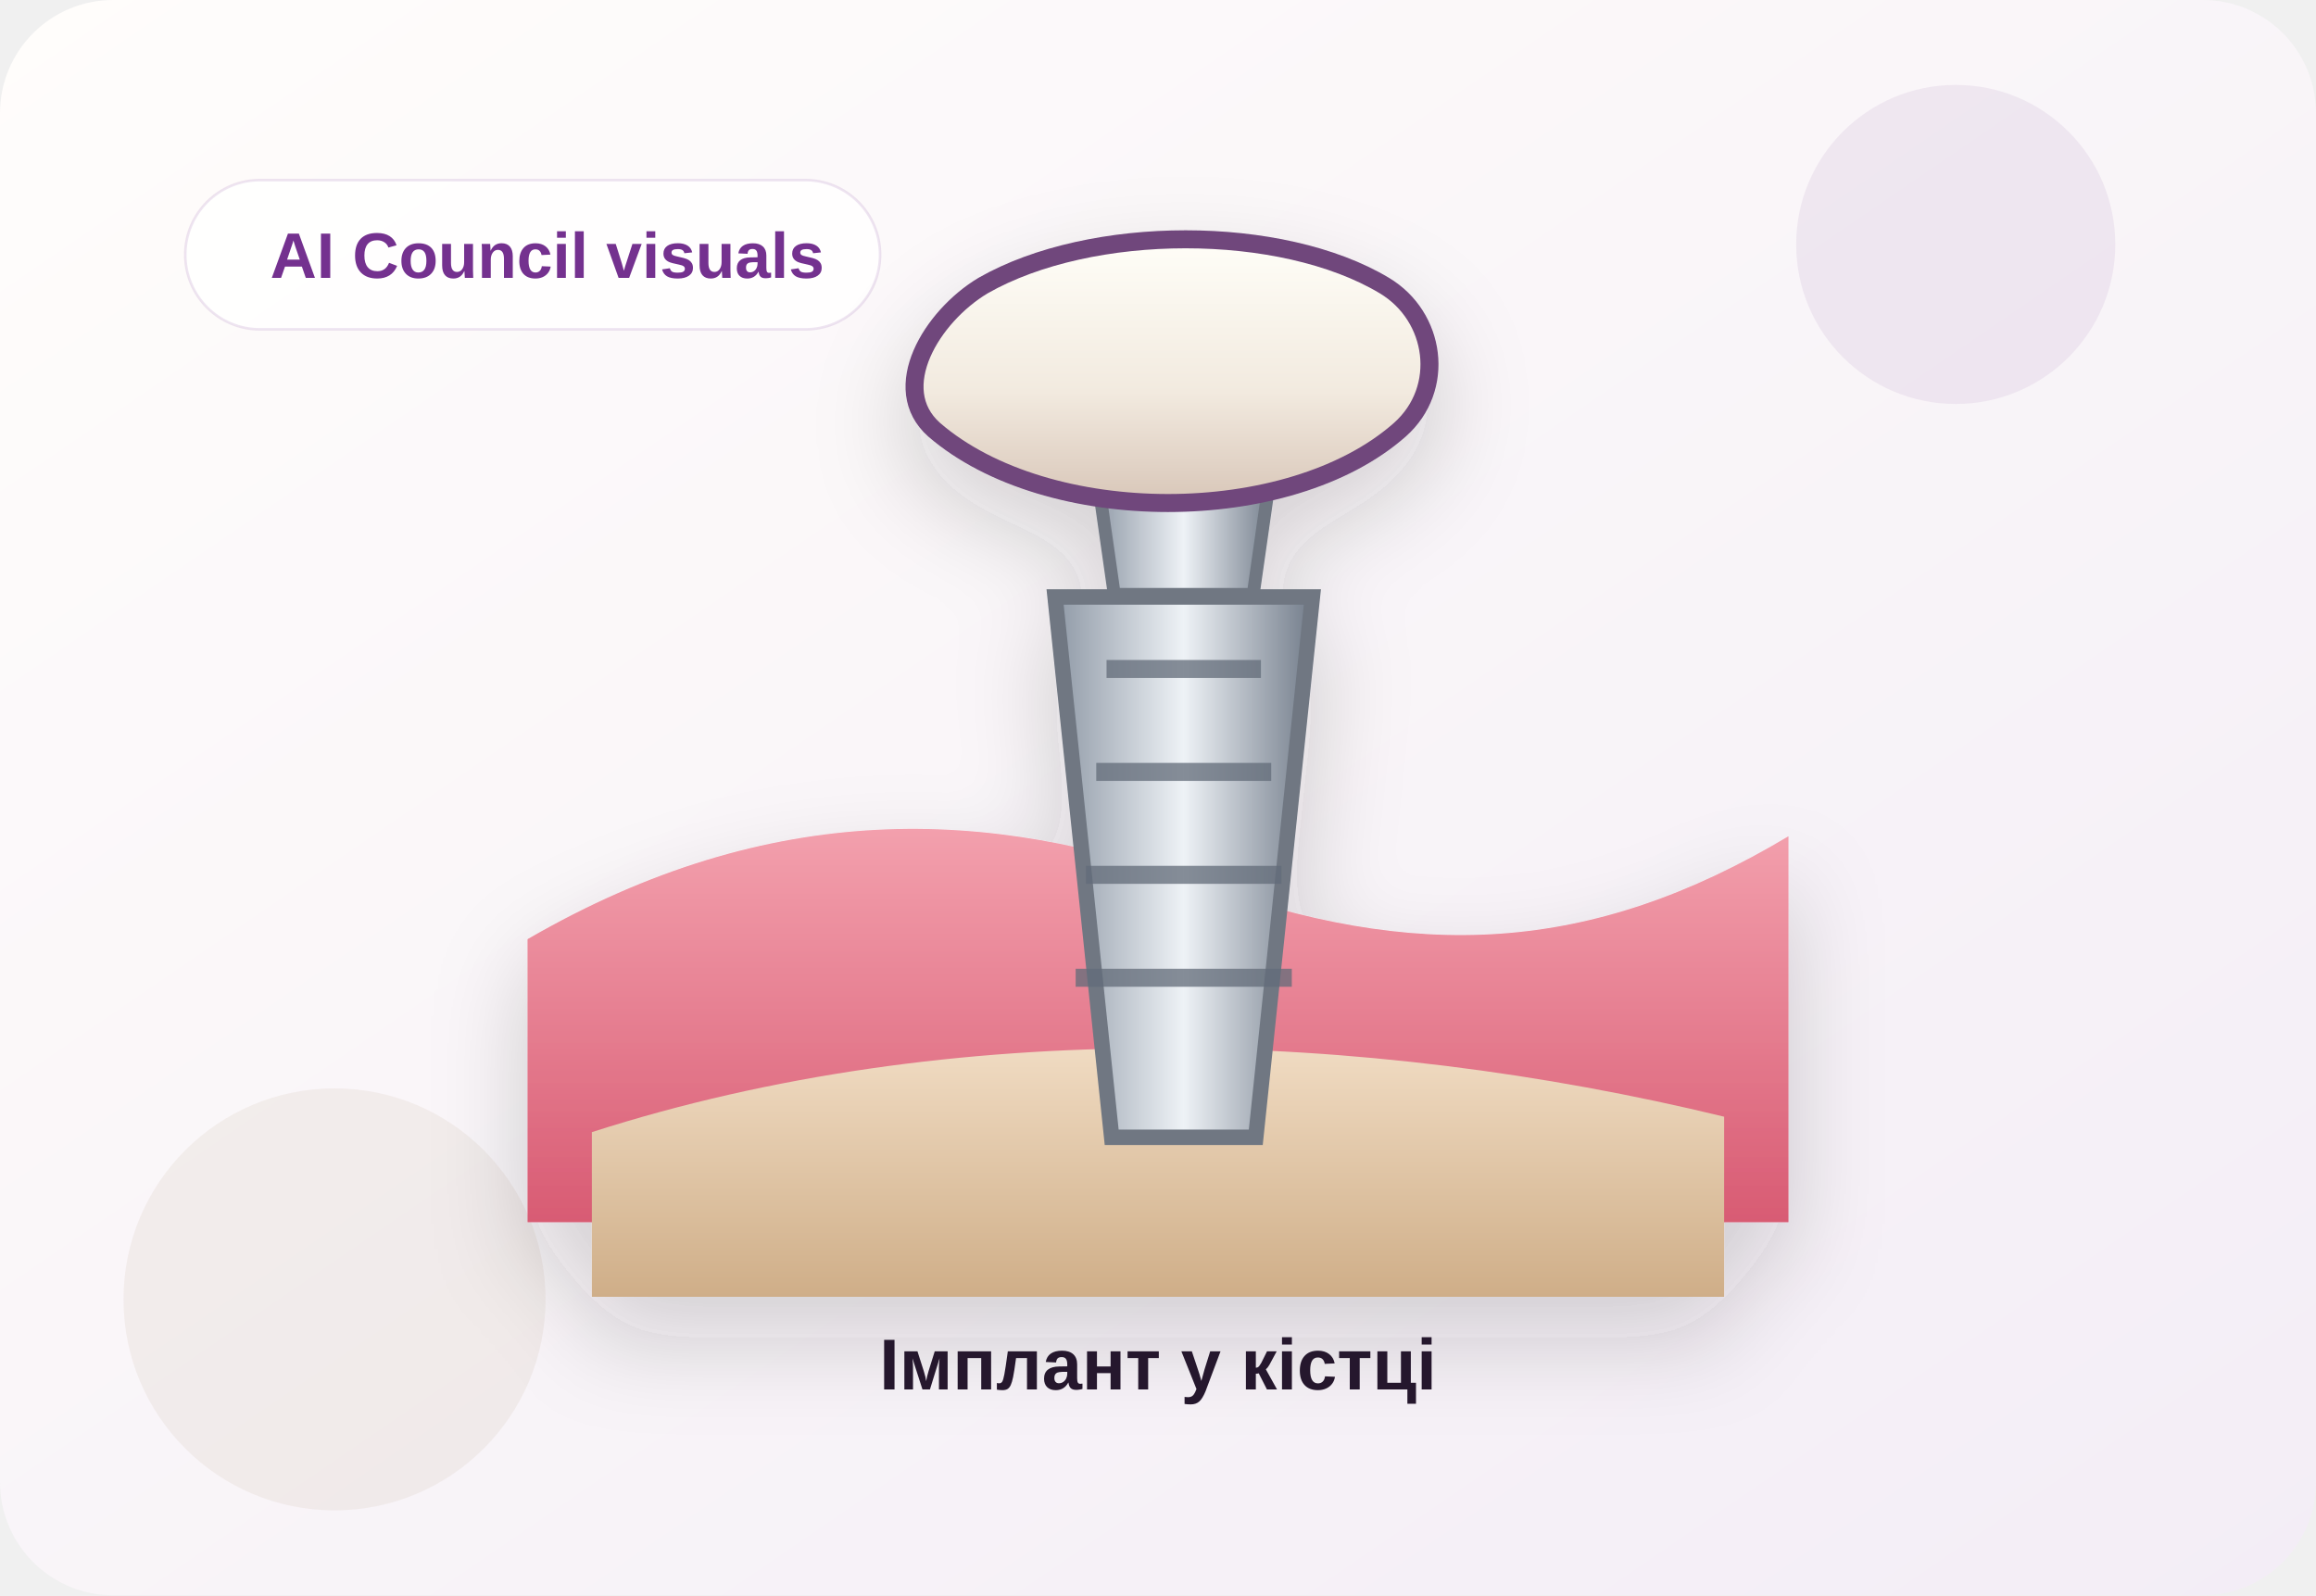
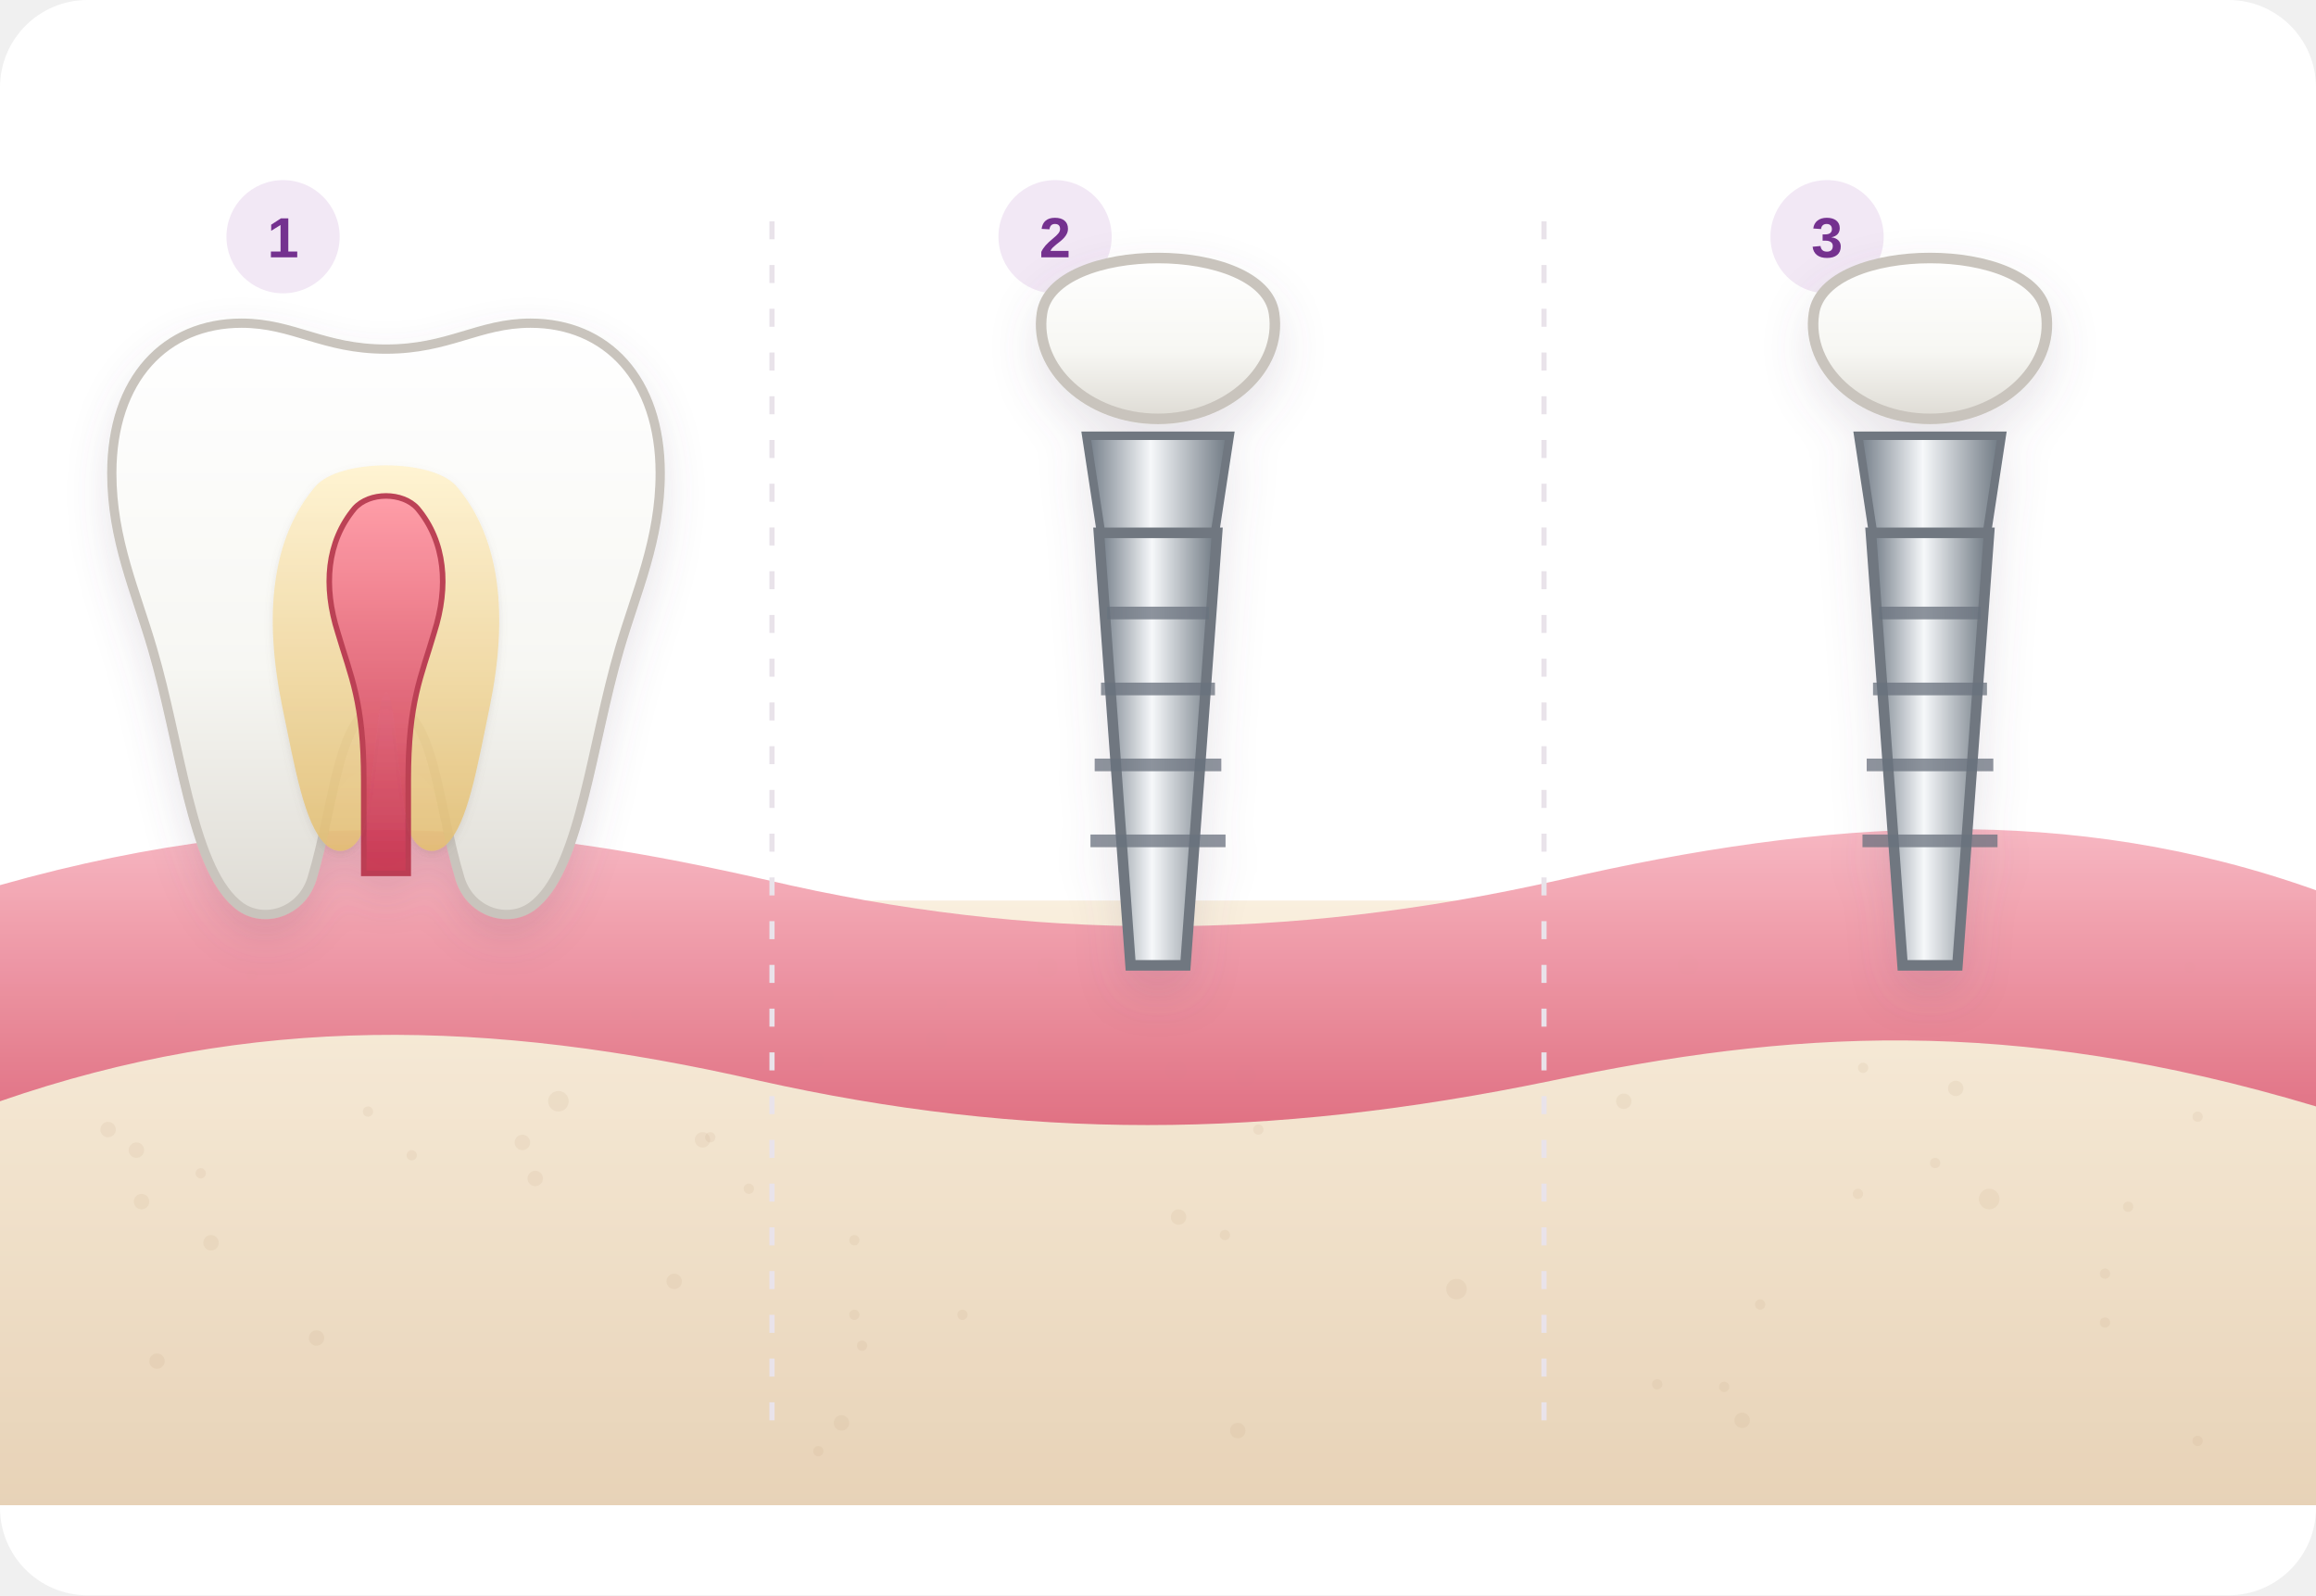
<svg xmlns="http://www.w3.org/2000/svg" viewBox="0 0 900 620" role="img" aria-label="Імплант у кістці">
  <defs>
-     <linearGradient id="bg" x1="0" y1="0" x2="1" y2="1">
-       <stop offset="0" stop-color="#fffdfb" />
-       <stop offset="1" stop-color="#f3edf6" />
-     </linearGradient>
    <linearGradient id="enamel" x1="0" y1="0" x2="0" y2="1">
-       <stop offset="0" stop-color="#fffef8" />
-       <stop offset="0.58" stop-color="#f2eadf" />
-       <stop offset="1" stop-color="#d8c6b8" />
+       <stop offset="0" stop-color="#ffffff" />
+       <stop offset="0.58" stop-color="#f7f7f3" />
+       <stop offset="1" stop-color="#dedbd4" />
    </linearGradient>
    <linearGradient id="dentin" x1="0" y1="0" x2="0" y2="1">
-       <stop offset="0" stop-color="#f9d98b" />
-       <stop offset="1" stop-color="#d7a94e" />
+       <stop offset="0" stop-color="#fff2ce" />
+       <stop offset="1" stop-color="#e2be72" />
    </linearGradient>
    <linearGradient id="pulp" x1="0" y1="0" x2="0" y2="1">
-       <stop offset="0" stop-color="#ee6b7a" />
-       <stop offset="1" stop-color="#a82f48" />
+       <stop offset="0" stop-color="#ff9aa7" />
+       <stop offset="1" stop-color="#c73650" />
    </linearGradient>
    <linearGradient id="gum" x1="0" y1="0" x2="0" y2="1">
-       <stop offset="0" stop-color="#f3a0ad" />
-       <stop offset="1" stop-color="#d85b73" />
+       <stop offset="0" stop-color="#f7b4bf" />
+       <stop offset="1" stop-color="#df6c80" />
    </linearGradient>
    <linearGradient id="bone" x1="0" y1="0" x2="0" y2="1">
-       <stop offset="0" stop-color="#f0dbc2" />
-       <stop offset="1" stop-color="#cfae88" />
+       <stop offset="0" stop-color="#f7e9d1" />
+       <stop offset="1" stop-color="#dec19b" />
    </linearGradient>
    <linearGradient id="metal" x1="0" y1="0" x2="1" y2="0">
-       <stop offset="0" stop-color="#8f99a6" />
-       <stop offset="0.5" stop-color="#eef2f6" />
-       <stop offset="1" stop-color="#737d8b" />
+       <stop offset="0" stop-color="#717b86" />
+       <stop offset="0.45" stop-color="#f6f8fa" />
+       <stop offset="1" stop-color="#6d7781" />
    </linearGradient>
-     <filter id="shadow" x="-20%" y="-20%" width="140%" height="140%">
-       <feDropShadow dx="0" dy="16" stdDeviation="18" flood-color="#2c2034" flood-opacity=".18" />
+     <filter id="softShadow" x="-25%" y="-25%" width="150%" height="150%">
+       <feDropShadow dx="0" dy="10" stdDeviation="11" flood-color="#6e5875" flood-opacity=".16" />
+     </filter>
+     <filter id="inner">
+       <feDropShadow dx="0" dy="2" stdDeviation="2" flood-color="#8b7a73" flood-opacity=".20" />
    </filter>
  </defs>
-   <rect width="900" height="620" rx="44" fill="url(#bg)" />
-   <circle cx="760" cy="95" r="62" fill="#74318f" opacity=".08" />
-   <circle cx="130" cy="505" r="82" fill="#8b5a2b" opacity=".07" />
-   <rect x="72" y="70" width="270" height="58" rx="29" fill="#fff" opacity=".88" stroke="#74318f" stroke-opacity=".14" />
-   <text x="105" y="108" font-family="Arial, sans-serif" font-size="25" font-weight="700" fill="#74318f">AI Council visuals</text>
-   <g filter="url(#shadow)">
-     <path d="M205 365c95-55 180-51 260-22 85 31 153 28 230-18v150H205z" fill="url(#gum)" />
-     <path d="M230 440c140-45 300-40 440-6v70H230z" fill="url(#bone)" />
-     <path d="M425 175h70l-8 56h-54z" fill="url(#metal)" stroke="#6f7782" stroke-width="5" />
-     <path d="M410 232h100l-22 210h-56z" fill="url(#metal)" stroke="#6f7782" stroke-width="6" />
-     <path d="M430 260h60M426 300h68M422 340h76M418 380h84" stroke="#626b78" stroke-width="7" opacity=".75" />
-     <path d="M382 111c42-24 116-24 156 0 20 12 24 40 6 56-43 38-137 38-181 0-18-16-1-44 19-56z" fill="url(#enamel)" stroke="#6f477b" stroke-width="7" />
+   <rect width="900" height="620" rx="34" fill="#fff" />
+   <rect x="0" y="350" width="900" height="235" fill="url(#bone)" opacity=".72" />
+   <circle cx="276" cy="442" r="2" fill="#b99b76" opacity=".12" />
+   <circle cx="773" cy="466" r="4" fill="#b99b76" opacity=".12" />
+   <circle cx="193" cy="388" r="2" fill="#b99b76" opacity=".12" />
+   <circle cx="55" cy="467" r="3" fill="#b99b76" opacity=".12" />
+   <circle cx="854" cy="560" r="2" fill="#b99b76" opacity=".12" />
+   <circle cx="262" cy="498" r="3" fill="#b99b76" opacity=".12" />
+   <circle cx="318" cy="564" r="2" fill="#b99b76" opacity=".12" />
+   <circle cx="143" cy="432" r="2" fill="#b99b76" opacity=".12" />
+   <circle cx="61" cy="529" r="3" fill="#b99b76" opacity=".12" />
+   <circle cx="854" cy="434" r="2" fill="#b99b76" opacity=".12" />
+   <circle cx="203" cy="444" r="3" fill="#b99b76" opacity=".12" />
+   <circle cx="677" cy="552" r="3" fill="#b99b76" opacity=".12" />
+   <circle cx="123" cy="520" r="3" fill="#b99b76" opacity=".12" />
+   <circle cx="722" cy="464" r="2" fill="#b99b76" opacity=".12" />
+   <circle cx="217" cy="428" r="4" fill="#b99b76" opacity=".12" />
+   <circle cx="321" cy="387" r="3" fill="#b99b76" opacity=".12" />
+   <circle cx="42" cy="439" r="3" fill="#b99b76" opacity=".12" />
+   <circle cx="818" cy="495" r="2" fill="#b99b76" opacity=".12" />
+   <circle cx="458" cy="473" r="3" fill="#b99b76" opacity=".12" />
+   <circle cx="476" cy="480" r="2" fill="#b99b76" opacity=".12" />
+   <circle cx="273" cy="443" r="3" fill="#b99b76" opacity=".12" />
+   <circle cx="851" cy="376" r="2" fill="#b99b76" opacity=".12" />
+   <circle cx="82" cy="483" r="3" fill="#b99b76" opacity=".12" />
+   <circle cx="566" cy="501" r="4" fill="#b99b76" opacity=".12" />
+   <circle cx="752" cy="452" r="2" fill="#b99b76" opacity=".12" />
+   <circle cx="724" cy="415" r="2" fill="#b99b76" opacity=".12" />
+   <circle cx="457" cy="416" r="4" fill="#b99b76" opacity=".12" />
+   <circle cx="317" cy="412" r="3" fill="#b99b76" opacity=".12" />
+   <circle cx="481" cy="556" r="3" fill="#b99b76" opacity=".12" />
+   <circle cx="684" cy="507" r="2" fill="#b99b76" opacity=".12" />
+   <circle cx="366" cy="390" r="2" fill="#b99b76" opacity=".12" />
+   <circle cx="760" cy="423" r="3" fill="#b99b76" opacity=".12" />
+   <circle cx="818" cy="514" r="2" fill="#b99b76" opacity=".12" />
+   <circle cx="160" cy="449" r="2" fill="#b99b76" opacity=".12" />
+   <circle cx="332" cy="482" r="2" fill="#b99b76" opacity=".12" />
+   <circle cx="78" cy="456" r="2" fill="#b99b76" opacity=".12" />
+   <circle cx="327" cy="553" r="3" fill="#b99b76" opacity=".12" />
+   <circle cx="53" cy="447" r="3" fill="#b99b76" opacity=".12" />
+   <circle cx="364" cy="404" r="4" fill="#b99b76" opacity=".12" />
+   <circle cx="670" cy="539" r="2" fill="#b99b76" opacity=".12" />
+   <circle cx="335" cy="523" r="2" fill="#b99b76" opacity=".12" />
+   <circle cx="489" cy="439" r="2" fill="#b99b76" opacity=".12" />
+   <circle cx="291" cy="462" r="2" fill="#b99b76" opacity=".12" />
+   <circle cx="374" cy="511" r="2" fill="#b99b76" opacity=".12" />
+   <circle cx="407" cy="376" r="4" fill="#b99b76" opacity=".12" />
+   <circle cx="208" cy="458" r="3" fill="#b99b76" opacity=".12" />
+   <circle cx="332" cy="511" r="2" fill="#b99b76" opacity=".12" />
+   <circle cx="484" cy="418" r="4" fill="#b99b76" opacity=".12" />
+   <circle cx="247" cy="394" r="2" fill="#b99b76" opacity=".12" />
+   <circle cx="98" cy="379" r="2" fill="#b99b76" opacity=".12" />
+   <circle cx="644" cy="538" r="2" fill="#b99b76" opacity=".12" />
+   <circle cx="656" cy="375" r="4" fill="#b99b76" opacity=".12" />
+   <circle cx="631" cy="428" r="3" fill="#b99b76" opacity=".12" />
+   <circle cx="71" cy="396" r="3" fill="#b99b76" opacity=".12" />
+   <circle cx="827" cy="469" r="2" fill="#b99b76" opacity=".12" />
+   <path d="M0 344 C120 310 210 322 298 342 C400 366 500 366 606 342 C710 318 805 312 900 346 L900 430 C780 394 694 401 603 420 C492 443 398 443 295 420 C190 396 98 394 0 428 Z" fill="url(#gum)" opacity=".96" />
+   <path d="M300 86v470M600 86v470" stroke="#e9e3ea" stroke-width="2" stroke-dasharray="7 10" />
+   <circle cx="110" cy="92" r="22" fill="#f2e8f5" />
+   <text x="110" y="100" text-anchor="middle" font-family="Arial" font-size="22" font-weight="800" fill="#74318f">1</text>
+   <circle cx="410" cy="92" r="22" fill="#f2e8f5" />
+   <text x="410" y="100" text-anchor="middle" font-family="Arial" font-size="22" font-weight="800" fill="#74318f">2</text>
+   <circle cx="710" cy="92" r="22" fill="#f2e8f5" />
+   <text x="710" y="100" text-anchor="middle" font-family="Arial" font-size="22" font-weight="800" fill="#74318f">3</text>
+   <g transform="translate(150 122) scale(0.72)" filter="url(#softShadow)">
+     <path d="M-78 5c-41 0-70 30-70 81 0 36 13 64 22 95 15 51 21 116 45 137 13 12 35 6 41-13 13-43 14-94 40-94s27 51 40 94c6 19 28 25 41 13 24-21 30-86 45-137 9-31 22-59 22-95 0-51-29-81-70-81-28 0-44 14-78 14S-50 5-78 5z" fill="url(#enamel)" stroke="#c9c4bd" stroke-width="5" stroke-linejoin="round" />
+     <path d="M-38 93c-24 28-28 70-18 119 7 34 12 63 23 74 8 8 18 3 21-9 6-27 7-73 12-73s6 46 12 73c3 12 13 17 21 9 11-11 16-40 23-74 10-49 6-91-18-119-13-15-63-15-76 0z" fill="url(#dentin)" opacity=".88" filter="url(#inner)" />
+     <path d="M-17 105c-15 18-17 42-9 67 7 24 14 37 14 80v50h24v-50c0-43 7-56 14-80 8-25 6-49-9-67-8-9-26-9-34 0z" fill="url(#pulp)" stroke="#b93a50" stroke-width="3" opacity=".95" />
  </g>
-   <text x="450" y="540" text-anchor="middle" font-family="Arial, sans-serif" font-size="28" font-weight="800" fill="#25172d">Імплант у кістці</text>
+   <g transform="translate(450 130) scale(0.82)" filter="url(#softShadow)">
+     <path d="M-55 -10c5-35 105-35 110 0 4 26-22 50-55 50S-59 16-55-10z" fill="url(#enamel)" stroke="#c9c4bd" stroke-width="5" />
+     <path d="M-34 48h68l-7 46h-54z" fill="url(#metal)" stroke="#6f7780" stroke-width="4" />
+     <path d="M-28 94h56l-15 205h-26z" fill="url(#metal)" stroke="#6f7780" stroke-width="5" />
+     <path d="M-24 132h48M-27 168h54M-30 204h60M-32 240h64" stroke="#69727d" stroke-width="6" opacity=".75" />
+   </g>
+   <g transform="translate(750 130) scale(0.82)" filter="url(#softShadow)">
+     <path d="M-55 -10c5-35 105-35 110 0 4 26-22 50-55 50S-59 16-55-10z" fill="url(#enamel)" stroke="#c9c4bd" stroke-width="5" />
+     <path d="M-34 48h68l-7 46h-54z" fill="url(#metal)" stroke="#6f7780" stroke-width="4" />
+     <path d="M-28 94h56l-15 205h-26z" fill="url(#metal)" stroke="#6f7780" stroke-width="5" />
+     <path d="M-24 132h48M-27 168h54M-30 204h60M-32 240h64" stroke="#69727d" stroke-width="6" opacity=".75" />
+   </g>
</svg>
